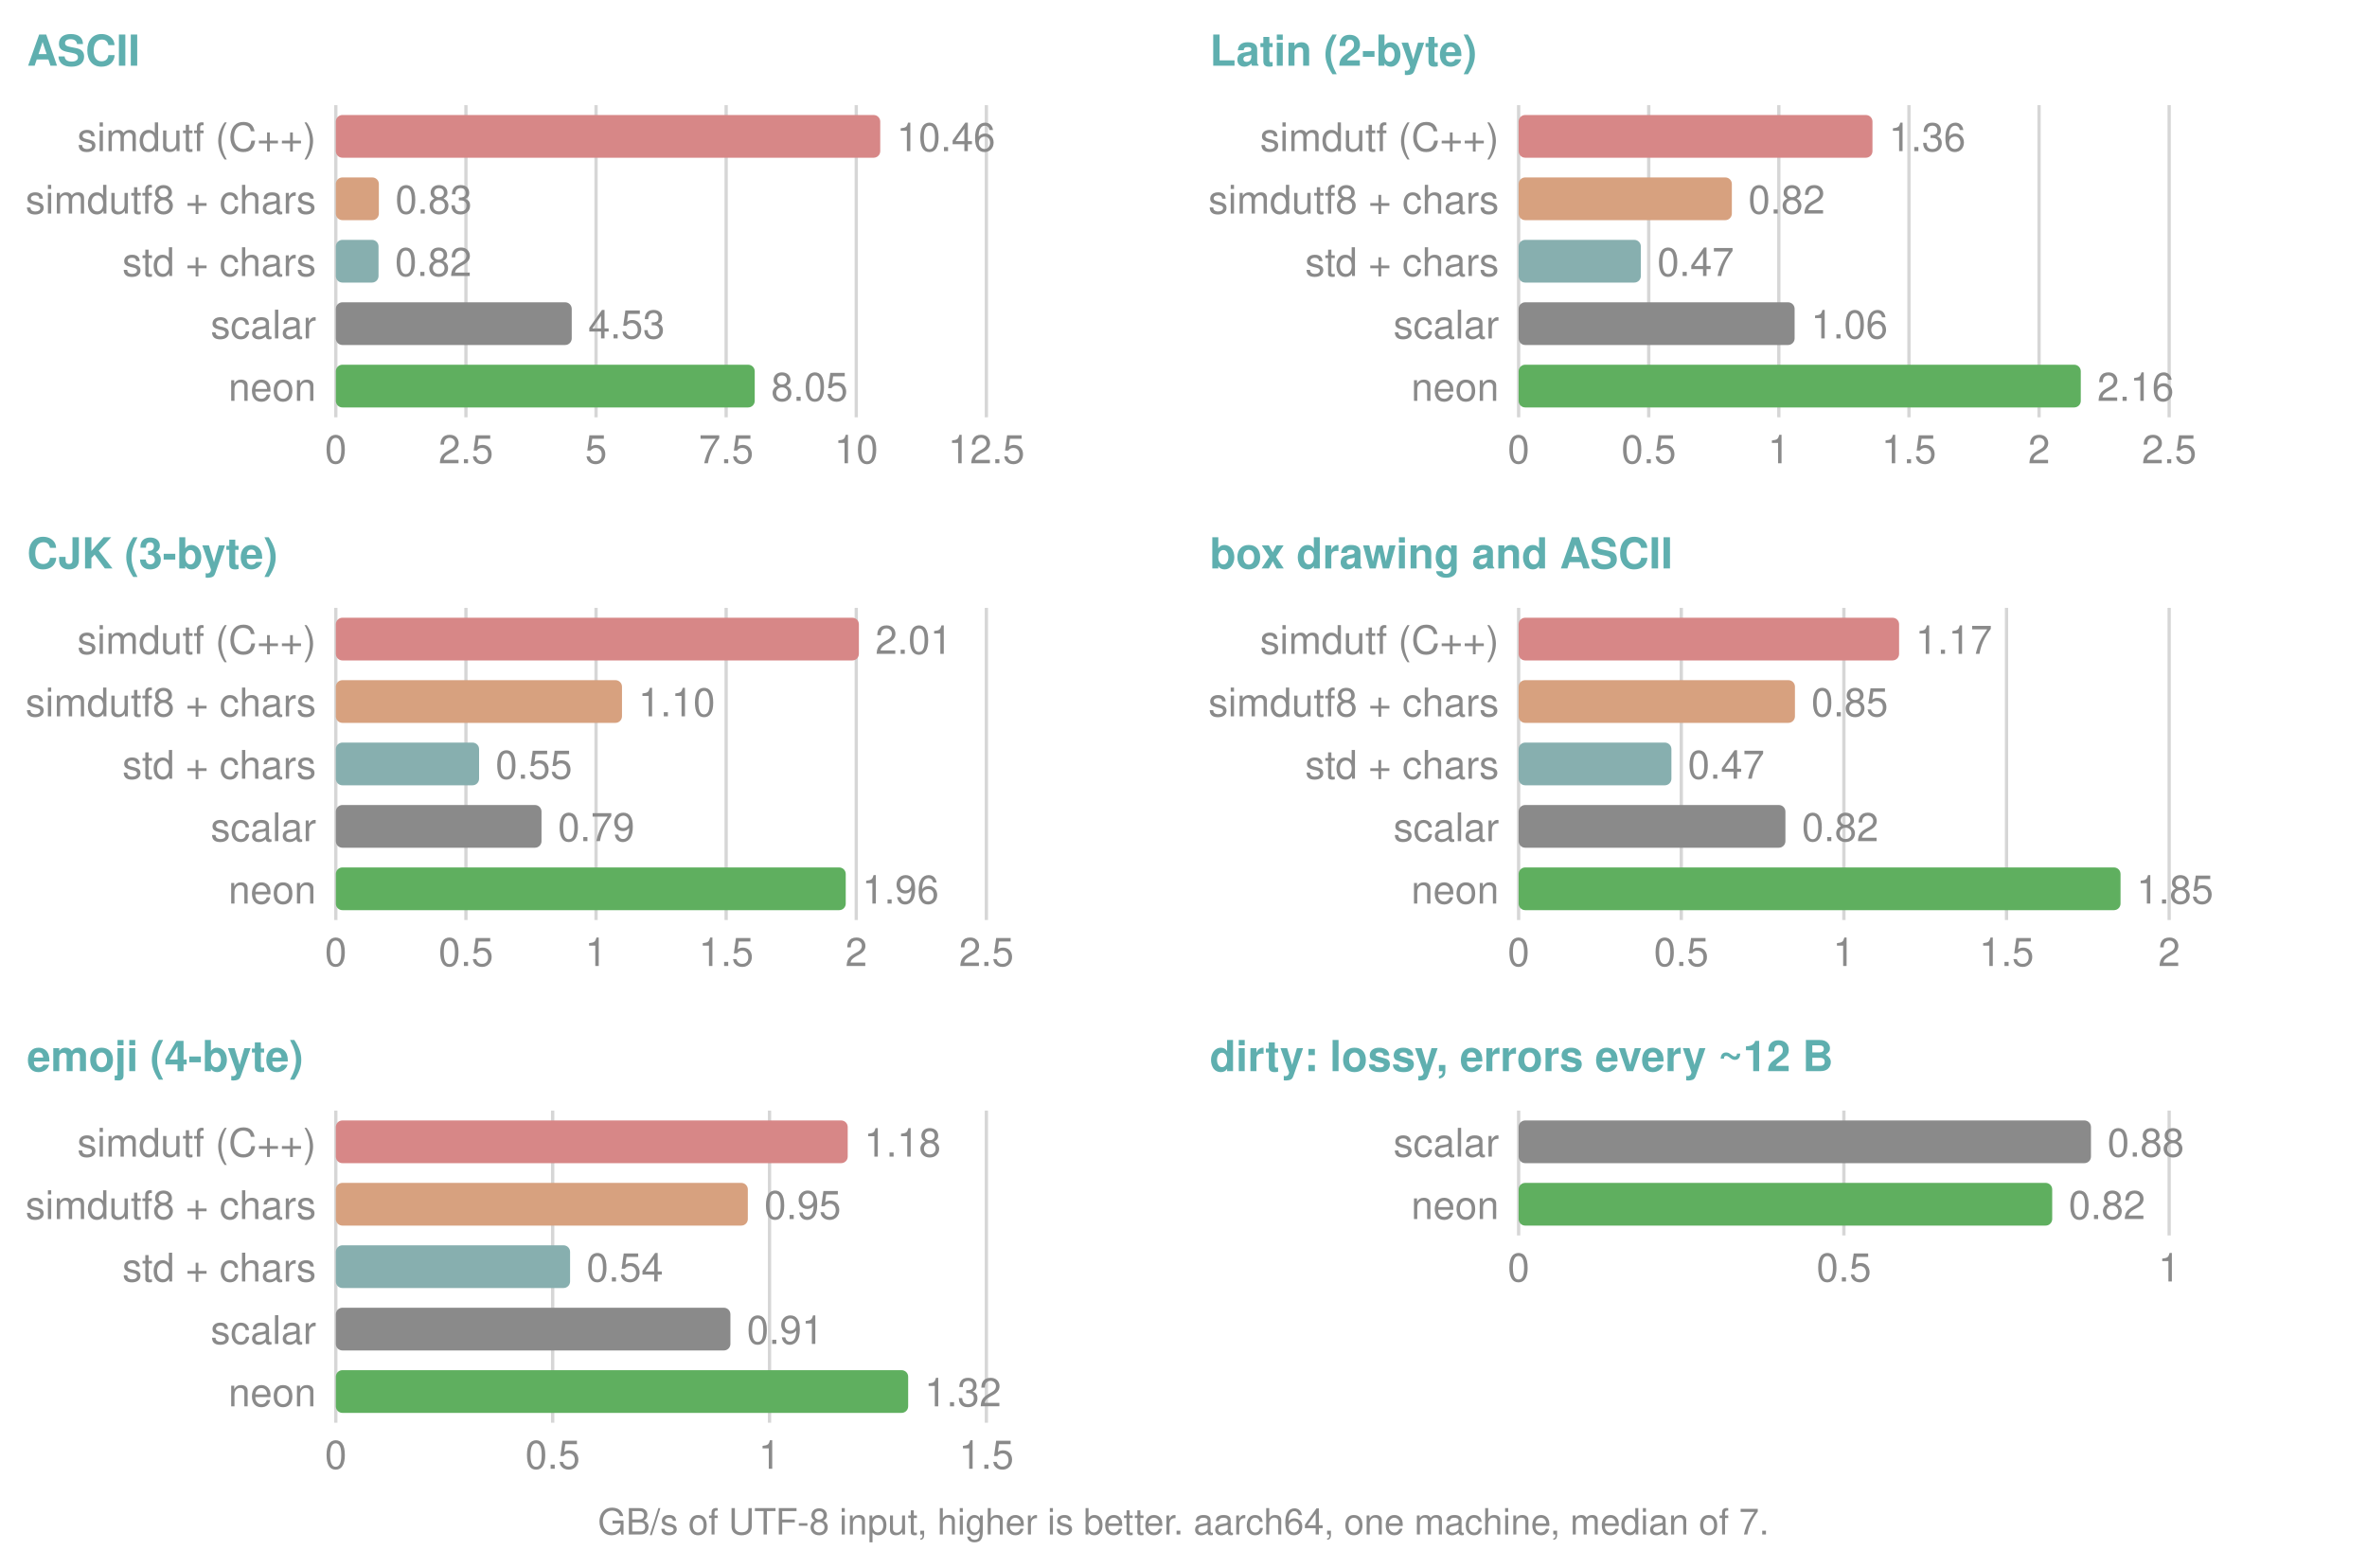
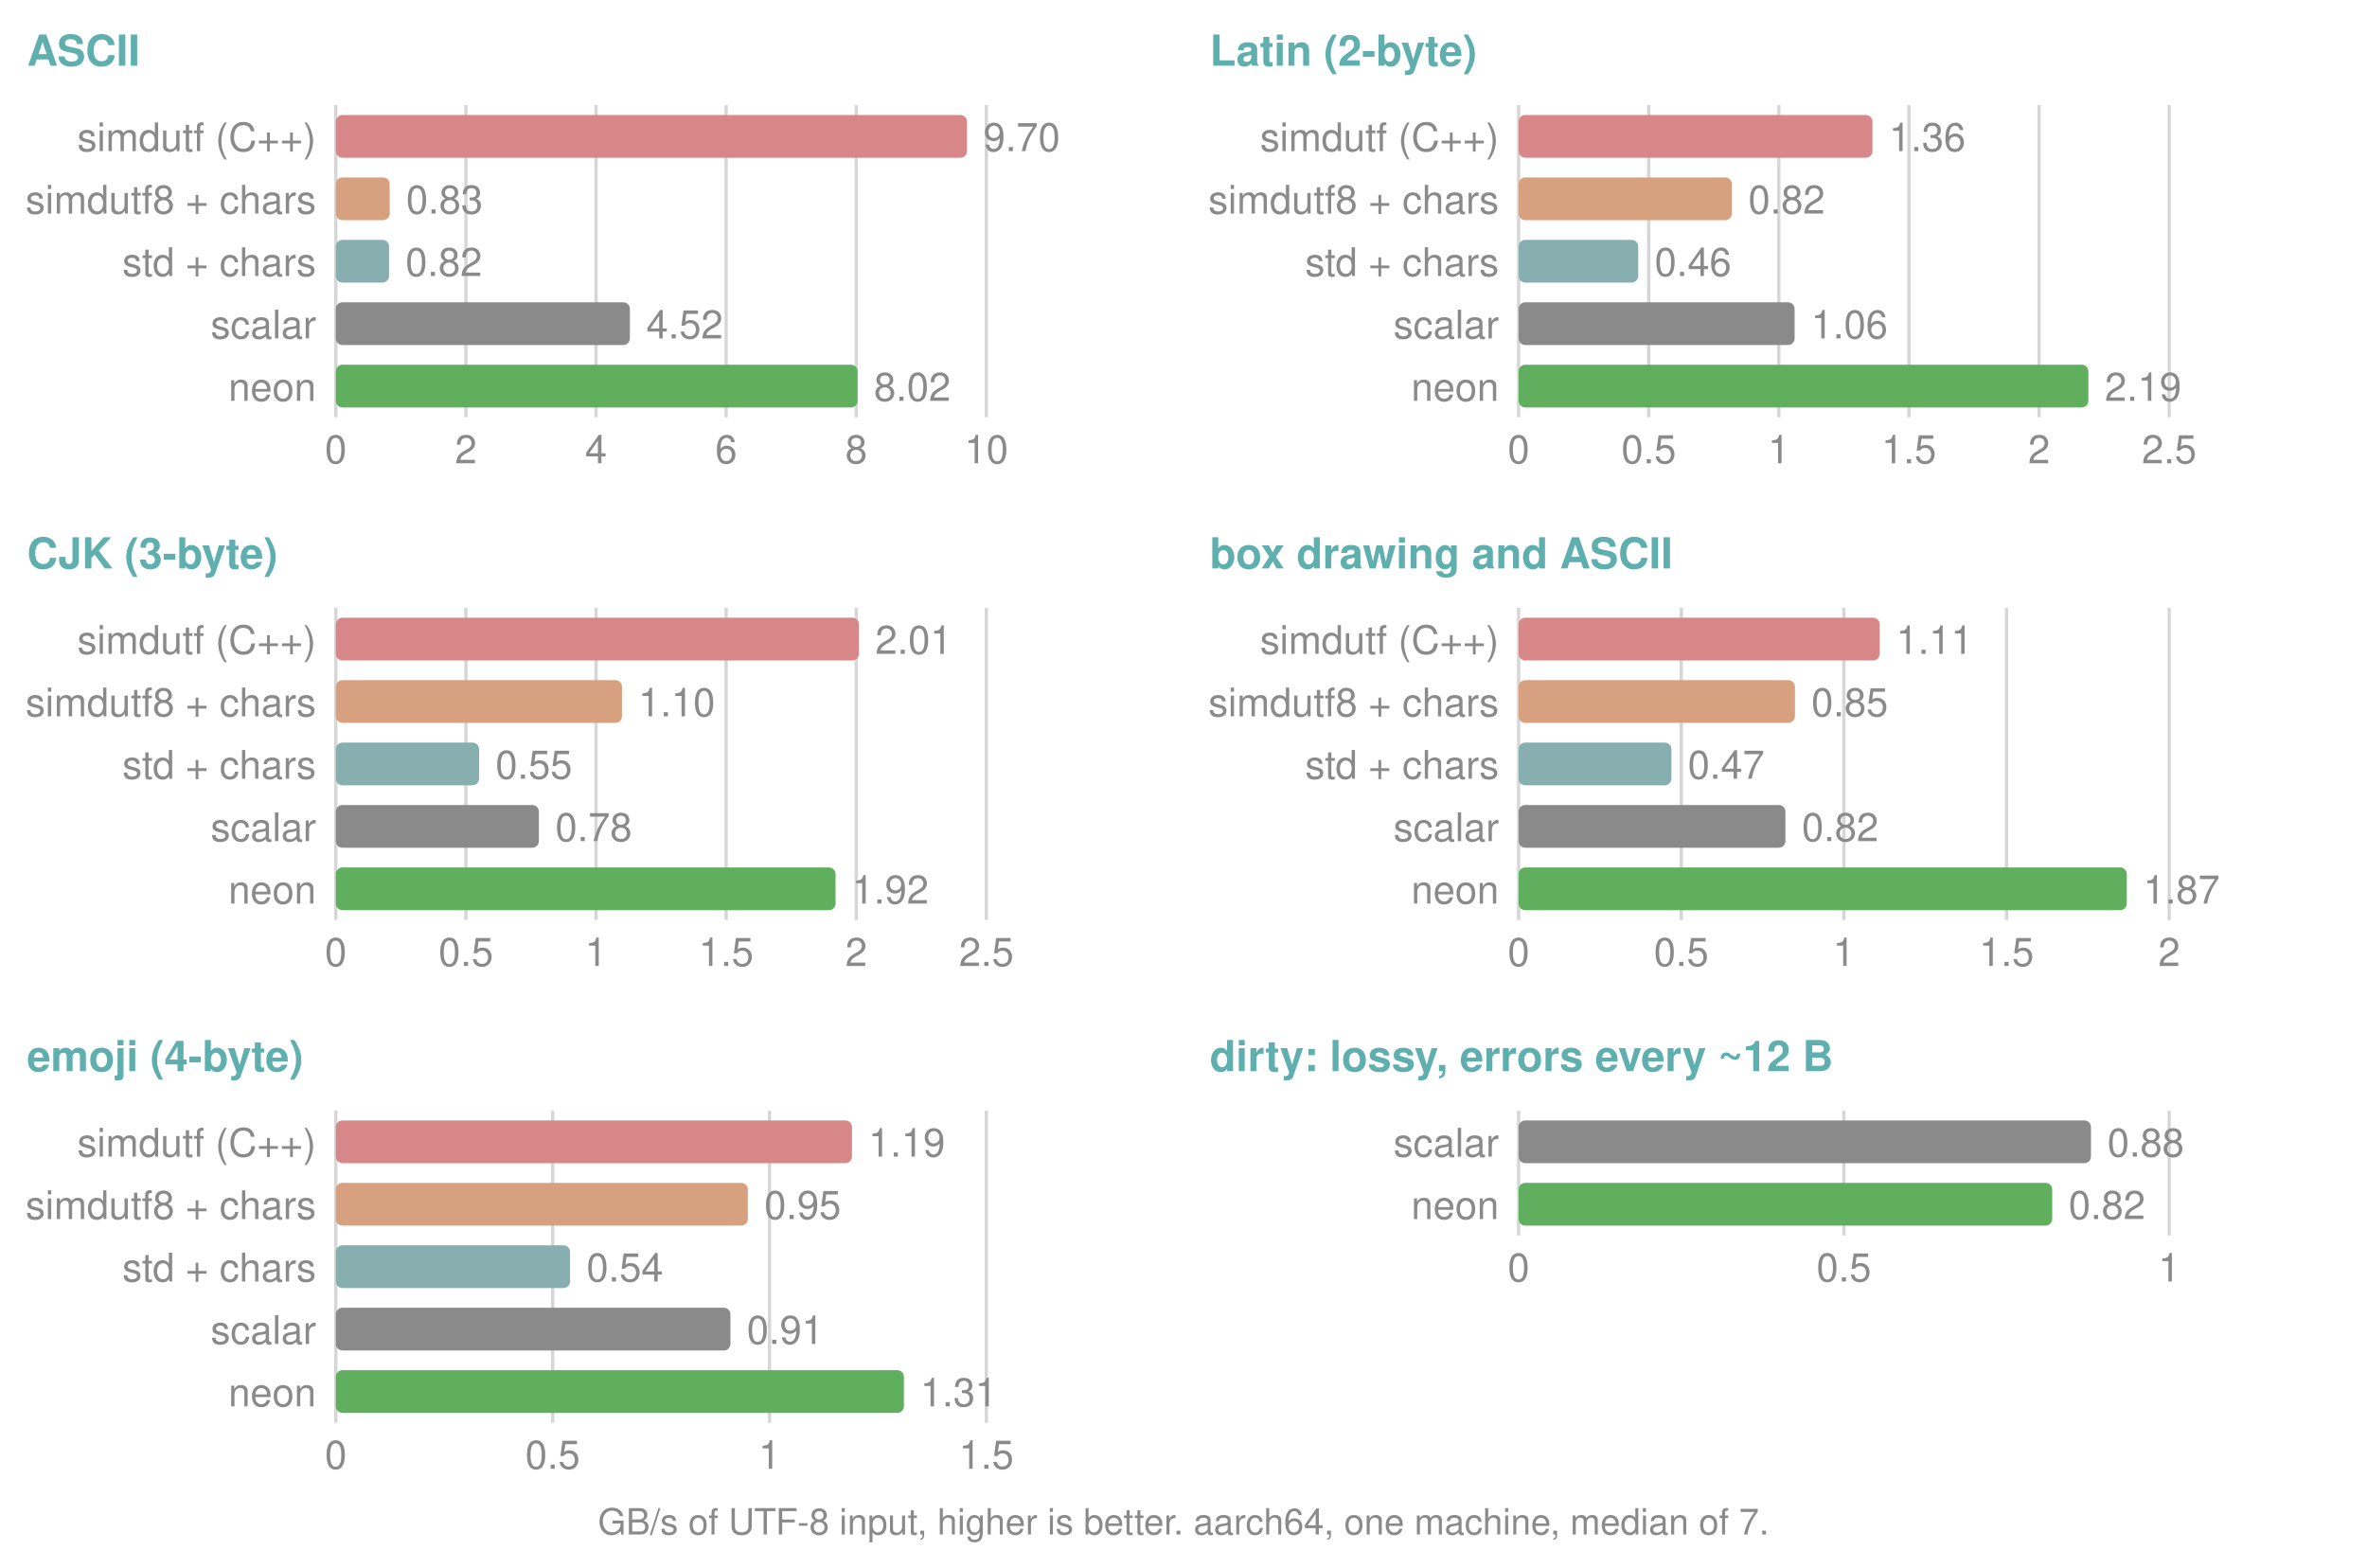
<svg xmlns="http://www.w3.org/2000/svg" width="1024" height="678" viewBox="0 0 720 477" role="img" aria-label="UTF-8 to UTF-32 throughput in GB/s, by input type and implementation.">
  <rect width="720" height="477" fill="none" />
  <text x="8.0" y="20.0" font-family="ui-sans-serif,system-ui,Segoe UI,Helvetica,Arial,sans-serif" font-size="13" fill="#5fafaf" text-anchor="start" font-weight="600">ASCII</text>
  <line x1="102.0" y1="32" x2="102.0" y2="127" stroke="#8a8a8a" stroke-opacity="0.35" stroke-width="1" />
  <text x="102.0" y="141.0" font-family="ui-sans-serif,system-ui,Segoe UI,Helvetica,Arial,sans-serif" font-size="12" fill="#8a8a8a" text-anchor="middle">0</text>
  <line x1="141.6" y1="32" x2="141.6" y2="127" stroke="#8a8a8a" stroke-opacity="0.35" stroke-width="1" />
-   <text x="141.6" y="141.0" font-family="ui-sans-serif,system-ui,Segoe UI,Helvetica,Arial,sans-serif" font-size="12" fill="#8a8a8a" text-anchor="middle">2.5</text>
+   <text x="141.6" y="141.0" font-family="ui-sans-serif,system-ui,Segoe UI,Helvetica,Arial,sans-serif" font-size="12" fill="#8a8a8a" text-anchor="middle">2</text>
  <line x1="181.2" y1="32" x2="181.2" y2="127" stroke="#8a8a8a" stroke-opacity="0.35" stroke-width="1" />
-   <text x="181.2" y="141.0" font-family="ui-sans-serif,system-ui,Segoe UI,Helvetica,Arial,sans-serif" font-size="12" fill="#8a8a8a" text-anchor="middle">5</text>
+   <text x="181.2" y="141.0" font-family="ui-sans-serif,system-ui,Segoe UI,Helvetica,Arial,sans-serif" font-size="12" fill="#8a8a8a" text-anchor="middle">4</text>
  <line x1="220.8" y1="32" x2="220.8" y2="127" stroke="#8a8a8a" stroke-opacity="0.35" stroke-width="1" />
-   <text x="220.8" y="141.0" font-family="ui-sans-serif,system-ui,Segoe UI,Helvetica,Arial,sans-serif" font-size="12" fill="#8a8a8a" text-anchor="middle">7.5</text>
+   <text x="220.8" y="141.0" font-family="ui-sans-serif,system-ui,Segoe UI,Helvetica,Arial,sans-serif" font-size="12" fill="#8a8a8a" text-anchor="middle">6</text>
  <line x1="260.4" y1="32" x2="260.4" y2="127" stroke="#8a8a8a" stroke-opacity="0.35" stroke-width="1" />
-   <text x="260.4" y="141.0" font-family="ui-sans-serif,system-ui,Segoe UI,Helvetica,Arial,sans-serif" font-size="12" fill="#8a8a8a" text-anchor="middle">10</text>
+   <text x="260.4" y="141.0" font-family="ui-sans-serif,system-ui,Segoe UI,Helvetica,Arial,sans-serif" font-size="12" fill="#8a8a8a" text-anchor="middle">8</text>
  <line x1="300.0" y1="32" x2="300.0" y2="127" stroke="#8a8a8a" stroke-opacity="0.35" stroke-width="1" />
-   <text x="300.0" y="141.0" font-family="ui-sans-serif,system-ui,Segoe UI,Helvetica,Arial,sans-serif" font-size="12" fill="#8a8a8a" text-anchor="middle">12.5</text>
+   <text x="300.0" y="141.0" font-family="ui-sans-serif,system-ui,Segoe UI,Helvetica,Arial,sans-serif" font-size="12" fill="#8a8a8a" text-anchor="middle">10</text>
  <text x="96.0" y="46.0" font-family="ui-sans-serif,system-ui,Segoe UI,Helvetica,Arial,sans-serif" font-size="12" fill="#8a8a8a" text-anchor="end">simdutf (C++)</text>
-   <rect x="102" y="35" width="165.7" height="13" rx="2" fill="#d78787" />
-   <text x="272.7" y="46.0" font-family="ui-sans-serif,system-ui,Segoe UI,Helvetica,Arial,sans-serif" font-size="12" fill="#8a8a8a" text-anchor="start">10.46</text>
+   <rect x="102" y="35" width="192.1" height="13" rx="2" fill="#d78787" />
+   <text x="299.1" y="46.0" font-family="ui-sans-serif,system-ui,Segoe UI,Helvetica,Arial,sans-serif" font-size="12" fill="#8a8a8a" text-anchor="start">9.70</text>
  <text x="96.0" y="65.0" font-family="ui-sans-serif,system-ui,Segoe UI,Helvetica,Arial,sans-serif" font-size="12" fill="#8a8a8a" text-anchor="end">simdutf8 + chars</text>
-   <rect x="102" y="54" width="13.1" height="13" rx="2" fill="#d7a17f" />
-   <text x="120.1" y="65.0" font-family="ui-sans-serif,system-ui,Segoe UI,Helvetica,Arial,sans-serif" font-size="12" fill="#8a8a8a" text-anchor="start">0.83</text>
+   <rect x="102" y="54" width="16.4" height="13" rx="2" fill="#d7a17f" />
+   <text x="123.4" y="65.0" font-family="ui-sans-serif,system-ui,Segoe UI,Helvetica,Arial,sans-serif" font-size="12" fill="#8a8a8a" text-anchor="start">0.83</text>
  <text x="96.0" y="84.0" font-family="ui-sans-serif,system-ui,Segoe UI,Helvetica,Arial,sans-serif" font-size="12" fill="#8a8a8a" text-anchor="end">std + chars</text>
-   <rect x="102" y="73" width="13.0" height="13" rx="2" fill="#87afaf" />
-   <text x="120.0" y="84.0" font-family="ui-sans-serif,system-ui,Segoe UI,Helvetica,Arial,sans-serif" font-size="12" fill="#8a8a8a" text-anchor="start">0.82</text>
+   <rect x="102" y="73" width="16.2" height="13" rx="2" fill="#87afaf" />
+   <text x="123.2" y="84.0" font-family="ui-sans-serif,system-ui,Segoe UI,Helvetica,Arial,sans-serif" font-size="12" fill="#8a8a8a" text-anchor="start">0.82</text>
  <text x="96.0" y="103.0" font-family="ui-sans-serif,system-ui,Segoe UI,Helvetica,Arial,sans-serif" font-size="12" fill="#8a8a8a" text-anchor="end">scalar</text>
-   <rect x="102" y="92" width="71.8" height="13" rx="2" fill="#8a8a8a" />
-   <text x="178.8" y="103.0" font-family="ui-sans-serif,system-ui,Segoe UI,Helvetica,Arial,sans-serif" font-size="12" fill="#8a8a8a" text-anchor="start">4.53</text>
+   <rect x="102" y="92" width="89.5" height="13" rx="2" fill="#8a8a8a" />
+   <text x="196.5" y="103.0" font-family="ui-sans-serif,system-ui,Segoe UI,Helvetica,Arial,sans-serif" font-size="12" fill="#8a8a8a" text-anchor="start">4.52</text>
  <text x="96.0" y="122.0" font-family="ui-sans-serif,system-ui,Segoe UI,Helvetica,Arial,sans-serif" font-size="12" fill="#8a8a8a" text-anchor="end">neon</text>
-   <rect x="102" y="111" width="127.5" height="13" rx="2" fill="#5faf5f" />
-   <text x="234.5" y="122.0" font-family="ui-sans-serif,system-ui,Segoe UI,Helvetica,Arial,sans-serif" font-size="12" fill="#8a8a8a" text-anchor="start">8.05</text>
+   <rect x="102" y="111" width="158.8" height="13" rx="2" fill="#5faf5f" />
+   <text x="265.8" y="122.0" font-family="ui-sans-serif,system-ui,Segoe UI,Helvetica,Arial,sans-serif" font-size="12" fill="#8a8a8a" text-anchor="start">8.02</text>
  <text x="368.0" y="20.0" font-family="ui-sans-serif,system-ui,Segoe UI,Helvetica,Arial,sans-serif" font-size="13" fill="#5fafaf" text-anchor="start" font-weight="600">Latin (2-byte)</text>
  <line x1="462.0" y1="32" x2="462.0" y2="127" stroke="#8a8a8a" stroke-opacity="0.35" stroke-width="1" />
  <text x="462.0" y="141.0" font-family="ui-sans-serif,system-ui,Segoe UI,Helvetica,Arial,sans-serif" font-size="12" fill="#8a8a8a" text-anchor="middle">0</text>
  <line x1="501.6" y1="32" x2="501.6" y2="127" stroke="#8a8a8a" stroke-opacity="0.35" stroke-width="1" />
  <text x="501.6" y="141.0" font-family="ui-sans-serif,system-ui,Segoe UI,Helvetica,Arial,sans-serif" font-size="12" fill="#8a8a8a" text-anchor="middle">0.5</text>
  <line x1="541.2" y1="32" x2="541.2" y2="127" stroke="#8a8a8a" stroke-opacity="0.35" stroke-width="1" />
  <text x="541.2" y="141.0" font-family="ui-sans-serif,system-ui,Segoe UI,Helvetica,Arial,sans-serif" font-size="12" fill="#8a8a8a" text-anchor="middle">1</text>
  <line x1="580.8" y1="32" x2="580.8" y2="127" stroke="#8a8a8a" stroke-opacity="0.35" stroke-width="1" />
  <text x="580.8" y="141.0" font-family="ui-sans-serif,system-ui,Segoe UI,Helvetica,Arial,sans-serif" font-size="12" fill="#8a8a8a" text-anchor="middle">1.5</text>
  <line x1="620.4" y1="32" x2="620.4" y2="127" stroke="#8a8a8a" stroke-opacity="0.35" stroke-width="1" />
  <text x="620.4" y="141.0" font-family="ui-sans-serif,system-ui,Segoe UI,Helvetica,Arial,sans-serif" font-size="12" fill="#8a8a8a" text-anchor="middle">2</text>
  <line x1="660.0" y1="32" x2="660.0" y2="127" stroke="#8a8a8a" stroke-opacity="0.35" stroke-width="1" />
  <text x="660.0" y="141.0" font-family="ui-sans-serif,system-ui,Segoe UI,Helvetica,Arial,sans-serif" font-size="12" fill="#8a8a8a" text-anchor="middle">2.5</text>
  <text x="456.0" y="46.0" font-family="ui-sans-serif,system-ui,Segoe UI,Helvetica,Arial,sans-serif" font-size="12" fill="#8a8a8a" text-anchor="end">simdutf (C++)</text>
  <rect x="462" y="35" width="107.7" height="13" rx="2" fill="#d78787" />
  <text x="574.7" y="46.0" font-family="ui-sans-serif,system-ui,Segoe UI,Helvetica,Arial,sans-serif" font-size="12" fill="#8a8a8a" text-anchor="start">1.36</text>
  <text x="456.0" y="65.0" font-family="ui-sans-serif,system-ui,Segoe UI,Helvetica,Arial,sans-serif" font-size="12" fill="#8a8a8a" text-anchor="end">simdutf8 + chars</text>
  <rect x="462" y="54" width="64.9" height="13" rx="2" fill="#d7a17f" />
  <text x="531.9" y="65.0" font-family="ui-sans-serif,system-ui,Segoe UI,Helvetica,Arial,sans-serif" font-size="12" fill="#8a8a8a" text-anchor="start">0.82</text>
  <text x="456.0" y="84.0" font-family="ui-sans-serif,system-ui,Segoe UI,Helvetica,Arial,sans-serif" font-size="12" fill="#8a8a8a" text-anchor="end">std + chars</text>
-   <rect x="462" y="73" width="37.2" height="13" rx="2" fill="#87afaf" />
-   <text x="504.2" y="84.0" font-family="ui-sans-serif,system-ui,Segoe UI,Helvetica,Arial,sans-serif" font-size="12" fill="#8a8a8a" text-anchor="start">0.47</text>
+   <rect x="462" y="73" width="36.4" height="13" rx="2" fill="#87afaf" />
+   <text x="503.4" y="84.0" font-family="ui-sans-serif,system-ui,Segoe UI,Helvetica,Arial,sans-serif" font-size="12" fill="#8a8a8a" text-anchor="start">0.46</text>
  <text x="456.0" y="103.0" font-family="ui-sans-serif,system-ui,Segoe UI,Helvetica,Arial,sans-serif" font-size="12" fill="#8a8a8a" text-anchor="end">scalar</text>
  <rect x="462" y="92" width="84.0" height="13" rx="2" fill="#8a8a8a" />
  <text x="551.0" y="103.0" font-family="ui-sans-serif,system-ui,Segoe UI,Helvetica,Arial,sans-serif" font-size="12" fill="#8a8a8a" text-anchor="start">1.06</text>
  <text x="456.0" y="122.0" font-family="ui-sans-serif,system-ui,Segoe UI,Helvetica,Arial,sans-serif" font-size="12" fill="#8a8a8a" text-anchor="end">neon</text>
-   <rect x="462" y="111" width="171.1" height="13" rx="2" fill="#5faf5f" />
-   <text x="638.1" y="122.0" font-family="ui-sans-serif,system-ui,Segoe UI,Helvetica,Arial,sans-serif" font-size="12" fill="#8a8a8a" text-anchor="start">2.16</text>
+   <rect x="462" y="111" width="173.4" height="13" rx="2" fill="#5faf5f" />
+   <text x="640.4" y="122.0" font-family="ui-sans-serif,system-ui,Segoe UI,Helvetica,Arial,sans-serif" font-size="12" fill="#8a8a8a" text-anchor="start">2.19</text>
  <text x="8.0" y="173.0" font-family="ui-sans-serif,system-ui,Segoe UI,Helvetica,Arial,sans-serif" font-size="13" fill="#5fafaf" text-anchor="start" font-weight="600">CJK (3-byte)</text>
  <line x1="102.0" y1="185" x2="102.0" y2="280" stroke="#8a8a8a" stroke-opacity="0.35" stroke-width="1" />
  <text x="102.0" y="294.0" font-family="ui-sans-serif,system-ui,Segoe UI,Helvetica,Arial,sans-serif" font-size="12" fill="#8a8a8a" text-anchor="middle">0</text>
  <line x1="141.6" y1="185" x2="141.6" y2="280" stroke="#8a8a8a" stroke-opacity="0.35" stroke-width="1" />
  <text x="141.6" y="294.0" font-family="ui-sans-serif,system-ui,Segoe UI,Helvetica,Arial,sans-serif" font-size="12" fill="#8a8a8a" text-anchor="middle">0.5</text>
  <line x1="181.2" y1="185" x2="181.2" y2="280" stroke="#8a8a8a" stroke-opacity="0.35" stroke-width="1" />
  <text x="181.2" y="294.0" font-family="ui-sans-serif,system-ui,Segoe UI,Helvetica,Arial,sans-serif" font-size="12" fill="#8a8a8a" text-anchor="middle">1</text>
  <line x1="220.8" y1="185" x2="220.8" y2="280" stroke="#8a8a8a" stroke-opacity="0.35" stroke-width="1" />
  <text x="220.8" y="294.0" font-family="ui-sans-serif,system-ui,Segoe UI,Helvetica,Arial,sans-serif" font-size="12" fill="#8a8a8a" text-anchor="middle">1.5</text>
  <line x1="260.4" y1="185" x2="260.4" y2="280" stroke="#8a8a8a" stroke-opacity="0.35" stroke-width="1" />
  <text x="260.4" y="294.0" font-family="ui-sans-serif,system-ui,Segoe UI,Helvetica,Arial,sans-serif" font-size="12" fill="#8a8a8a" text-anchor="middle">2</text>
  <line x1="300.0" y1="185" x2="300.0" y2="280" stroke="#8a8a8a" stroke-opacity="0.35" stroke-width="1" />
  <text x="300.0" y="294.0" font-family="ui-sans-serif,system-ui,Segoe UI,Helvetica,Arial,sans-serif" font-size="12" fill="#8a8a8a" text-anchor="middle">2.5</text>
  <text x="96.0" y="199.0" font-family="ui-sans-serif,system-ui,Segoe UI,Helvetica,Arial,sans-serif" font-size="12" fill="#8a8a8a" text-anchor="end">simdutf (C++)</text>
  <rect x="102" y="188" width="159.2" height="13" rx="2" fill="#d78787" />
  <text x="266.2" y="199.0" font-family="ui-sans-serif,system-ui,Segoe UI,Helvetica,Arial,sans-serif" font-size="12" fill="#8a8a8a" text-anchor="start">2.01</text>
  <text x="96.0" y="218.0" font-family="ui-sans-serif,system-ui,Segoe UI,Helvetica,Arial,sans-serif" font-size="12" fill="#8a8a8a" text-anchor="end">simdutf8 + chars</text>
  <rect x="102" y="207" width="87.1" height="13" rx="2" fill="#d7a17f" />
  <text x="194.1" y="218.0" font-family="ui-sans-serif,system-ui,Segoe UI,Helvetica,Arial,sans-serif" font-size="12" fill="#8a8a8a" text-anchor="start">1.10</text>
  <text x="96.0" y="237.0" font-family="ui-sans-serif,system-ui,Segoe UI,Helvetica,Arial,sans-serif" font-size="12" fill="#8a8a8a" text-anchor="end">std + chars</text>
  <rect x="102" y="226" width="43.6" height="13" rx="2" fill="#87afaf" />
  <text x="150.6" y="237.0" font-family="ui-sans-serif,system-ui,Segoe UI,Helvetica,Arial,sans-serif" font-size="12" fill="#8a8a8a" text-anchor="start">0.55</text>
  <text x="96.0" y="256.0" font-family="ui-sans-serif,system-ui,Segoe UI,Helvetica,Arial,sans-serif" font-size="12" fill="#8a8a8a" text-anchor="end">scalar</text>
-   <rect x="102" y="245" width="62.6" height="13" rx="2" fill="#8a8a8a" />
-   <text x="169.6" y="256.0" font-family="ui-sans-serif,system-ui,Segoe UI,Helvetica,Arial,sans-serif" font-size="12" fill="#8a8a8a" text-anchor="start">0.79</text>
+   <rect x="102" y="245" width="61.8" height="13" rx="2" fill="#8a8a8a" />
+   <text x="168.8" y="256.0" font-family="ui-sans-serif,system-ui,Segoe UI,Helvetica,Arial,sans-serif" font-size="12" fill="#8a8a8a" text-anchor="start">0.78</text>
  <text x="96.0" y="275.0" font-family="ui-sans-serif,system-ui,Segoe UI,Helvetica,Arial,sans-serif" font-size="12" fill="#8a8a8a" text-anchor="end">neon</text>
-   <rect x="102" y="264" width="155.2" height="13" rx="2" fill="#5faf5f" />
-   <text x="262.2" y="275.0" font-family="ui-sans-serif,system-ui,Segoe UI,Helvetica,Arial,sans-serif" font-size="12" fill="#8a8a8a" text-anchor="start">1.96</text>
+   <rect x="102" y="264" width="152.1" height="13" rx="2" fill="#5faf5f" />
+   <text x="259.1" y="275.0" font-family="ui-sans-serif,system-ui,Segoe UI,Helvetica,Arial,sans-serif" font-size="12" fill="#8a8a8a" text-anchor="start">1.92</text>
  <text x="368.0" y="173.0" font-family="ui-sans-serif,system-ui,Segoe UI,Helvetica,Arial,sans-serif" font-size="13" fill="#5fafaf" text-anchor="start" font-weight="600">box drawing and ASCII</text>
  <line x1="462.0" y1="185" x2="462.0" y2="280" stroke="#8a8a8a" stroke-opacity="0.35" stroke-width="1" />
  <text x="462.0" y="294.0" font-family="ui-sans-serif,system-ui,Segoe UI,Helvetica,Arial,sans-serif" font-size="12" fill="#8a8a8a" text-anchor="middle">0</text>
  <line x1="511.5" y1="185" x2="511.5" y2="280" stroke="#8a8a8a" stroke-opacity="0.35" stroke-width="1" />
  <text x="511.5" y="294.0" font-family="ui-sans-serif,system-ui,Segoe UI,Helvetica,Arial,sans-serif" font-size="12" fill="#8a8a8a" text-anchor="middle">0.5</text>
  <line x1="561.0" y1="185" x2="561.0" y2="280" stroke="#8a8a8a" stroke-opacity="0.35" stroke-width="1" />
  <text x="561.0" y="294.0" font-family="ui-sans-serif,system-ui,Segoe UI,Helvetica,Arial,sans-serif" font-size="12" fill="#8a8a8a" text-anchor="middle">1</text>
  <line x1="610.5" y1="185" x2="610.5" y2="280" stroke="#8a8a8a" stroke-opacity="0.35" stroke-width="1" />
  <text x="610.5" y="294.0" font-family="ui-sans-serif,system-ui,Segoe UI,Helvetica,Arial,sans-serif" font-size="12" fill="#8a8a8a" text-anchor="middle">1.5</text>
  <line x1="660.0" y1="185" x2="660.0" y2="280" stroke="#8a8a8a" stroke-opacity="0.35" stroke-width="1" />
  <text x="660.0" y="294.0" font-family="ui-sans-serif,system-ui,Segoe UI,Helvetica,Arial,sans-serif" font-size="12" fill="#8a8a8a" text-anchor="middle">2</text>
  <text x="456.0" y="199.0" font-family="ui-sans-serif,system-ui,Segoe UI,Helvetica,Arial,sans-serif" font-size="12" fill="#8a8a8a" text-anchor="end">simdutf (C++)</text>
-   <rect x="462" y="188" width="115.8" height="13" rx="2" fill="#d78787" />
-   <text x="582.8" y="199.0" font-family="ui-sans-serif,system-ui,Segoe UI,Helvetica,Arial,sans-serif" font-size="12" fill="#8a8a8a" text-anchor="start">1.17</text>
+   <rect x="462" y="188" width="109.9" height="13" rx="2" fill="#d78787" />
+   <text x="576.9" y="199.0" font-family="ui-sans-serif,system-ui,Segoe UI,Helvetica,Arial,sans-serif" font-size="12" fill="#8a8a8a" text-anchor="start">1.11</text>
  <text x="456.0" y="218.0" font-family="ui-sans-serif,system-ui,Segoe UI,Helvetica,Arial,sans-serif" font-size="12" fill="#8a8a8a" text-anchor="end">simdutf8 + chars</text>
  <rect x="462" y="207" width="84.1" height="13" rx="2" fill="#d7a17f" />
  <text x="551.1" y="218.0" font-family="ui-sans-serif,system-ui,Segoe UI,Helvetica,Arial,sans-serif" font-size="12" fill="#8a8a8a" text-anchor="start">0.85</text>
  <text x="456.0" y="237.0" font-family="ui-sans-serif,system-ui,Segoe UI,Helvetica,Arial,sans-serif" font-size="12" fill="#8a8a8a" text-anchor="end">std + chars</text>
  <rect x="462" y="226" width="46.5" height="13" rx="2" fill="#87afaf" />
  <text x="513.5" y="237.0" font-family="ui-sans-serif,system-ui,Segoe UI,Helvetica,Arial,sans-serif" font-size="12" fill="#8a8a8a" text-anchor="start">0.47</text>
  <text x="456.0" y="256.0" font-family="ui-sans-serif,system-ui,Segoe UI,Helvetica,Arial,sans-serif" font-size="12" fill="#8a8a8a" text-anchor="end">scalar</text>
  <rect x="462" y="245" width="81.2" height="13" rx="2" fill="#8a8a8a" />
  <text x="548.2" y="256.0" font-family="ui-sans-serif,system-ui,Segoe UI,Helvetica,Arial,sans-serif" font-size="12" fill="#8a8a8a" text-anchor="start">0.82</text>
  <text x="456.0" y="275.0" font-family="ui-sans-serif,system-ui,Segoe UI,Helvetica,Arial,sans-serif" font-size="12" fill="#8a8a8a" text-anchor="end">neon</text>
-   <rect x="462" y="264" width="183.2" height="13" rx="2" fill="#5faf5f" />
-   <text x="650.1" y="275.0" font-family="ui-sans-serif,system-ui,Segoe UI,Helvetica,Arial,sans-serif" font-size="12" fill="#8a8a8a" text-anchor="start">1.85</text>
+   <rect x="462" y="264" width="185.1" height="13" rx="2" fill="#5faf5f" />
+   <text x="652.1" y="275.0" font-family="ui-sans-serif,system-ui,Segoe UI,Helvetica,Arial,sans-serif" font-size="12" fill="#8a8a8a" text-anchor="start">1.87</text>
  <text x="8.0" y="326.0" font-family="ui-sans-serif,system-ui,Segoe UI,Helvetica,Arial,sans-serif" font-size="13" fill="#5fafaf" text-anchor="start" font-weight="600">emoji (4-byte)</text>
  <line x1="102.0" y1="338" x2="102.0" y2="433" stroke="#8a8a8a" stroke-opacity="0.35" stroke-width="1" />
  <text x="102.0" y="447.0" font-family="ui-sans-serif,system-ui,Segoe UI,Helvetica,Arial,sans-serif" font-size="12" fill="#8a8a8a" text-anchor="middle">0</text>
  <line x1="168.0" y1="338" x2="168.0" y2="433" stroke="#8a8a8a" stroke-opacity="0.35" stroke-width="1" />
  <text x="168.0" y="447.0" font-family="ui-sans-serif,system-ui,Segoe UI,Helvetica,Arial,sans-serif" font-size="12" fill="#8a8a8a" text-anchor="middle">0.5</text>
  <line x1="234.0" y1="338" x2="234.0" y2="433" stroke="#8a8a8a" stroke-opacity="0.35" stroke-width="1" />
  <text x="234.0" y="447.0" font-family="ui-sans-serif,system-ui,Segoe UI,Helvetica,Arial,sans-serif" font-size="12" fill="#8a8a8a" text-anchor="middle">1</text>
  <line x1="300.0" y1="338" x2="300.0" y2="433" stroke="#8a8a8a" stroke-opacity="0.35" stroke-width="1" />
  <text x="300.0" y="447.0" font-family="ui-sans-serif,system-ui,Segoe UI,Helvetica,Arial,sans-serif" font-size="12" fill="#8a8a8a" text-anchor="middle">1.5</text>
  <text x="96.0" y="352.0" font-family="ui-sans-serif,system-ui,Segoe UI,Helvetica,Arial,sans-serif" font-size="12" fill="#8a8a8a" text-anchor="end">simdutf (C++)</text>
-   <rect x="102" y="341" width="155.8" height="13" rx="2" fill="#d78787" />
-   <text x="262.8" y="352.0" font-family="ui-sans-serif,system-ui,Segoe UI,Helvetica,Arial,sans-serif" font-size="12" fill="#8a8a8a" text-anchor="start">1.18</text>
+   <rect x="102" y="341" width="157.1" height="13" rx="2" fill="#d78787" />
+   <text x="264.1" y="352.0" font-family="ui-sans-serif,system-ui,Segoe UI,Helvetica,Arial,sans-serif" font-size="12" fill="#8a8a8a" text-anchor="start">1.19</text>
  <text x="96.0" y="371.0" font-family="ui-sans-serif,system-ui,Segoe UI,Helvetica,Arial,sans-serif" font-size="12" fill="#8a8a8a" text-anchor="end">simdutf8 + chars</text>
  <rect x="102" y="360" width="125.4" height="13" rx="2" fill="#d7a17f" />
  <text x="232.4" y="371.0" font-family="ui-sans-serif,system-ui,Segoe UI,Helvetica,Arial,sans-serif" font-size="12" fill="#8a8a8a" text-anchor="start">0.95</text>
  <text x="96.0" y="390.0" font-family="ui-sans-serif,system-ui,Segoe UI,Helvetica,Arial,sans-serif" font-size="12" fill="#8a8a8a" text-anchor="end">std + chars</text>
  <rect x="102" y="379" width="71.3" height="13" rx="2" fill="#87afaf" />
  <text x="178.3" y="390.0" font-family="ui-sans-serif,system-ui,Segoe UI,Helvetica,Arial,sans-serif" font-size="12" fill="#8a8a8a" text-anchor="start">0.54</text>
  <text x="96.0" y="409.0" font-family="ui-sans-serif,system-ui,Segoe UI,Helvetica,Arial,sans-serif" font-size="12" fill="#8a8a8a" text-anchor="end">scalar</text>
  <rect x="102" y="398" width="120.1" height="13" rx="2" fill="#8a8a8a" />
  <text x="227.1" y="409.0" font-family="ui-sans-serif,system-ui,Segoe UI,Helvetica,Arial,sans-serif" font-size="12" fill="#8a8a8a" text-anchor="start">0.91</text>
  <text x="96.0" y="428.0" font-family="ui-sans-serif,system-ui,Segoe UI,Helvetica,Arial,sans-serif" font-size="12" fill="#8a8a8a" text-anchor="end">neon</text>
-   <rect x="102" y="417" width="174.2" height="13" rx="2" fill="#5faf5f" />
-   <text x="281.2" y="428.0" font-family="ui-sans-serif,system-ui,Segoe UI,Helvetica,Arial,sans-serif" font-size="12" fill="#8a8a8a" text-anchor="start">1.32</text>
+   <rect x="102" y="417" width="172.9" height="13" rx="2" fill="#5faf5f" />
+   <text x="279.9" y="428.0" font-family="ui-sans-serif,system-ui,Segoe UI,Helvetica,Arial,sans-serif" font-size="12" fill="#8a8a8a" text-anchor="start">1.31</text>
  <text x="368.0" y="326.0" font-family="ui-sans-serif,system-ui,Segoe UI,Helvetica,Arial,sans-serif" font-size="13" fill="#5fafaf" text-anchor="start" font-weight="600">dirty: lossy, errors every ~12 B</text>
  <line x1="462.0" y1="338" x2="462.0" y2="376" stroke="#8a8a8a" stroke-opacity="0.35" stroke-width="1" />
  <text x="462.0" y="390.0" font-family="ui-sans-serif,system-ui,Segoe UI,Helvetica,Arial,sans-serif" font-size="12" fill="#8a8a8a" text-anchor="middle">0</text>
  <line x1="561.0" y1="338" x2="561.0" y2="376" stroke="#8a8a8a" stroke-opacity="0.35" stroke-width="1" />
  <text x="561.0" y="390.0" font-family="ui-sans-serif,system-ui,Segoe UI,Helvetica,Arial,sans-serif" font-size="12" fill="#8a8a8a" text-anchor="middle">0.5</text>
  <line x1="660.0" y1="338" x2="660.0" y2="376" stroke="#8a8a8a" stroke-opacity="0.35" stroke-width="1" />
  <text x="660.0" y="390.0" font-family="ui-sans-serif,system-ui,Segoe UI,Helvetica,Arial,sans-serif" font-size="12" fill="#8a8a8a" text-anchor="middle">1</text>
  <text x="456.0" y="352.0" font-family="ui-sans-serif,system-ui,Segoe UI,Helvetica,Arial,sans-serif" font-size="12" fill="#8a8a8a" text-anchor="end">scalar</text>
  <rect x="462" y="341" width="174.2" height="13" rx="2" fill="#8a8a8a" />
  <text x="641.2" y="352.0" font-family="ui-sans-serif,system-ui,Segoe UI,Helvetica,Arial,sans-serif" font-size="12" fill="#8a8a8a" text-anchor="start">0.88</text>
  <text x="456.0" y="371.0" font-family="ui-sans-serif,system-ui,Segoe UI,Helvetica,Arial,sans-serif" font-size="12" fill="#8a8a8a" text-anchor="end">neon</text>
  <rect x="462" y="360" width="162.4" height="13" rx="2" fill="#5faf5f" />
  <text x="629.4" y="371.0" font-family="ui-sans-serif,system-ui,Segoe UI,Helvetica,Arial,sans-serif" font-size="12" fill="#8a8a8a" text-anchor="start">0.82</text>
  <text x="360.0" y="467.0" font-family="ui-sans-serif,system-ui,Segoe UI,Helvetica,Arial,sans-serif" font-size="11" fill="#8a8a8a" text-anchor="middle">GB/s of UTF-8 input, higher is better. aarch64, one machine, median of 7.</text>
</svg>
